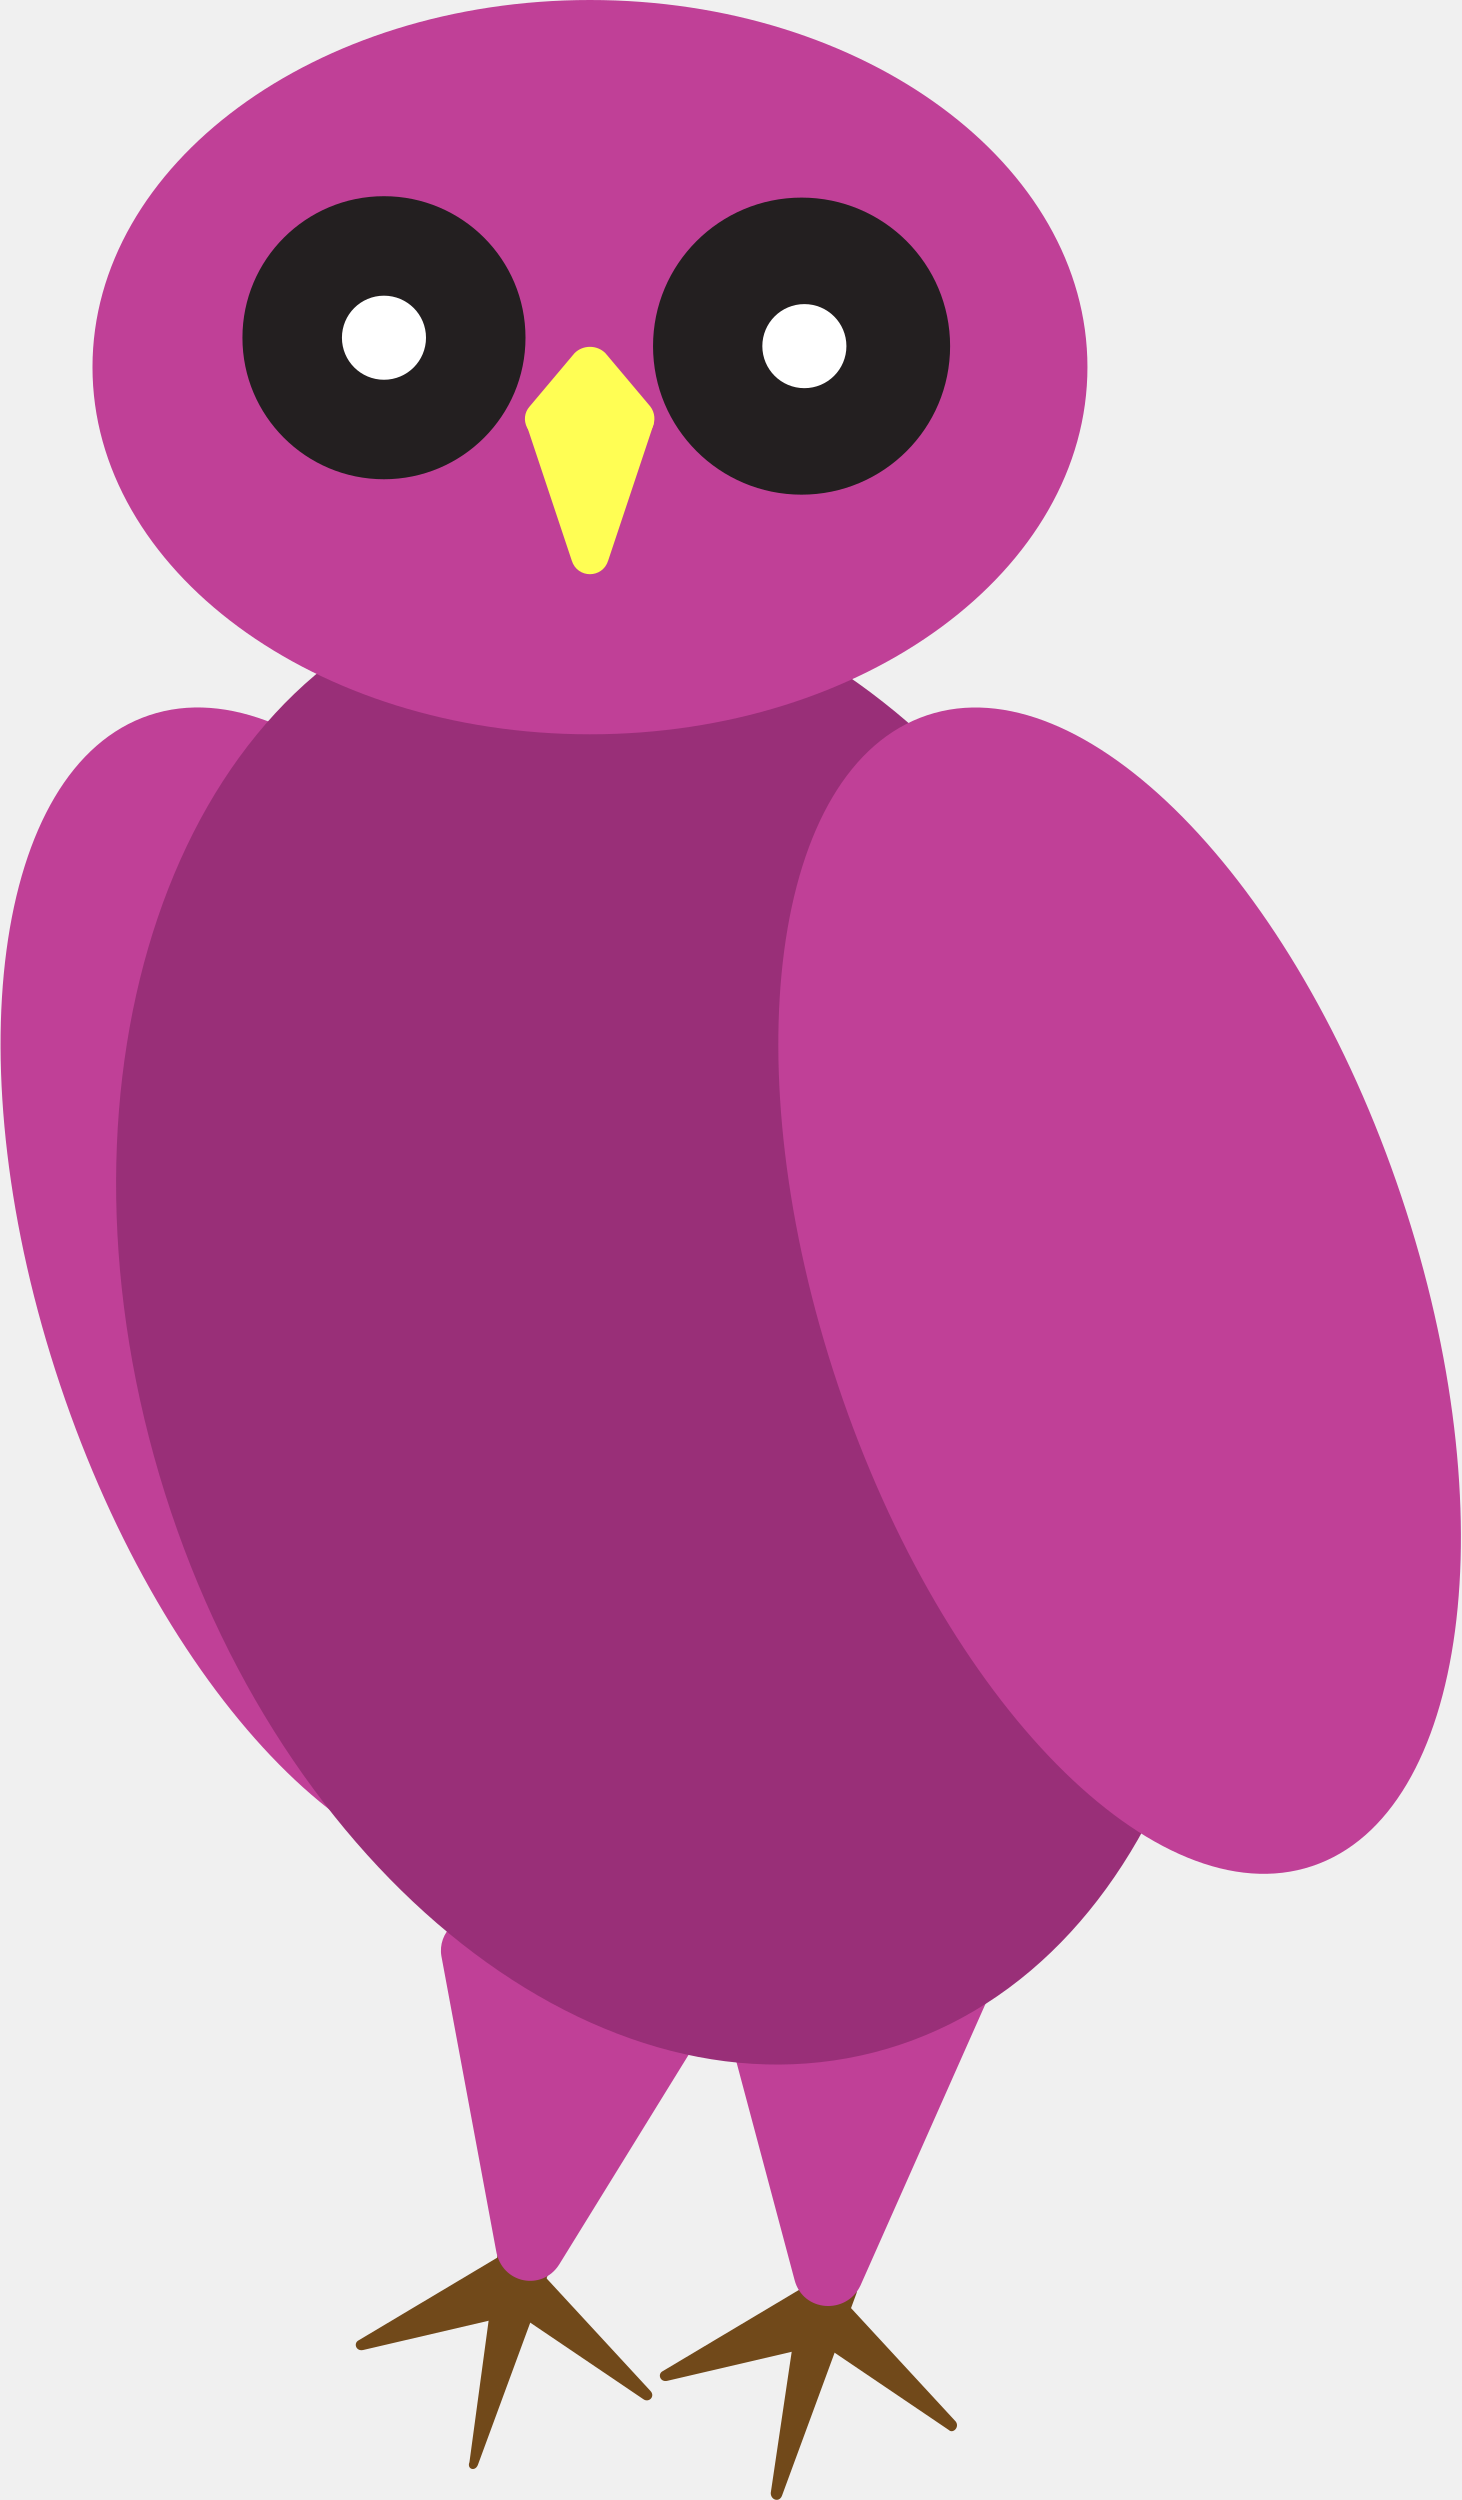
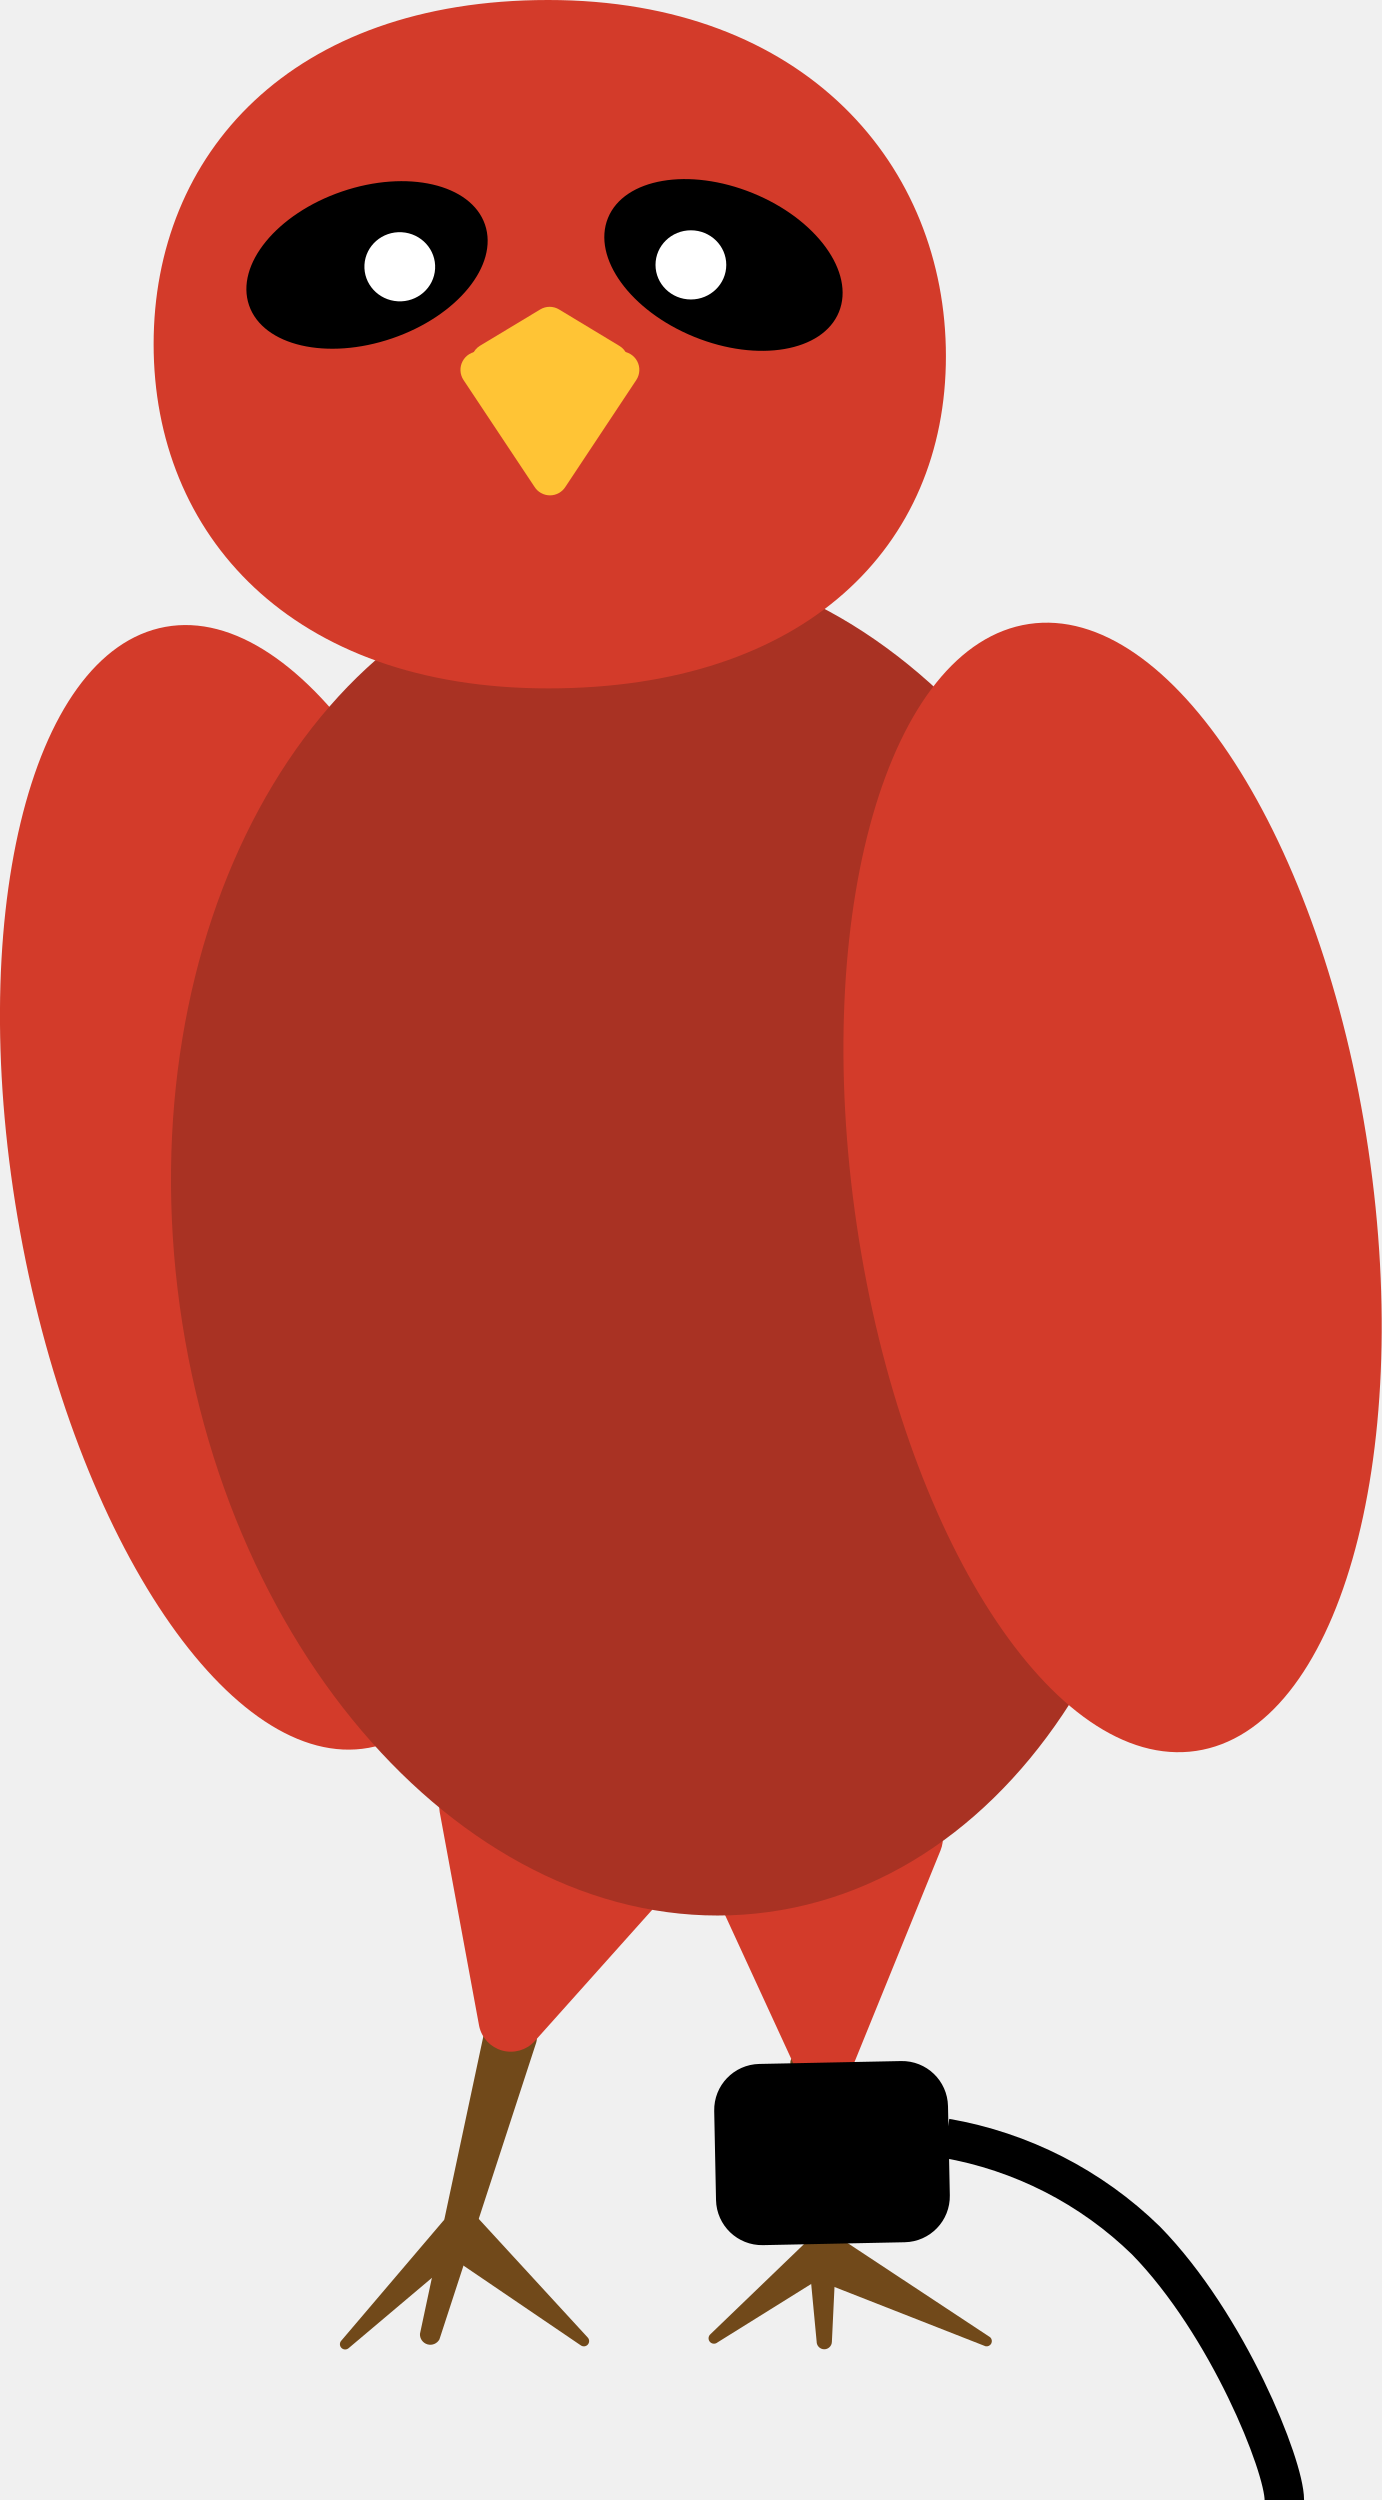
- <svg xmlns="http://www.w3.org/2000/svg" version="1.1" x="0px" y="0px" viewBox="0 0 104.3 178.4" style="enable-background:new 0 0 104.3 178.4;" xml:space="preserve">
-   <style type="text/css">
- 	.st0{fill:#71491A;}
- 	.st1{fill:#C04097;}
- 	.st2{fill:#992F78;}
- 	.st3{fill:#231F20;}
- 	.st4{fill:#FFFFFF;}
- 	.st5{fill:#FFFE54;}
- </style>
+ <svg xmlns="http://www.w3.org/2000/svg" viewBox="0 0 105.05 190.08">
+   <defs>
+     <style>.cls-1{fill:#71491a;}.cls-2{fill:#d33b2a;}.cls-3{fill:#a93223;}.cls-4{fill:#fff;}.cls-5{fill:#ffc435;}.cls-6,.cls-7{stroke:#000;stroke-miterlimit:10;stroke-width:3px;}.cls-7{fill:none;}</style>
+   </defs>
  <g id="claws">
-     <path class="st0" d="M34.1,175.9l5.3-14.4c0.1-0.2,0-0.4-0.2-0.5l-3.1-1.1c-0.2-0.1-0.5,0.1-0.5,0.3l-2.1,15.5   C33.3,176.2,33.9,176.4,34.1,175.9z" />
-     <path class="st0" d="M25.9,167.7l12-2.8c0.2-0.1,0.4-0.3,0.3-0.5l-1.1-3.7c-0.1-0.3-0.4-0.4-0.6-0.2L25.6,167   C25.2,167.2,25.4,167.8,25.9,167.7z" />
-     <path class="st0" d="M46.4,170.6l-8.4-9.1c-0.2-0.2-0.5-0.2-0.6,0.1l-1.5,2.4c-0.1,0.2-0.1,0.4,0.1,0.5l9.9,6.7   C46.3,171.5,46.8,171,46.4,170.6z" />
-     <path class="st0" d="M55.8,178.1l5.3-14.4c0.1-0.2,0-0.4-0.2-0.5l-3.1-1.1c-0.2-0.1-0.5,0.1-0.5,0.3L55,177.9   C55,178.4,55.6,178.6,55.8,178.1z" />
-     <path class="st0" d="M47.6,169.9l12-2.8c0.2-0.1,0.4-0.3,0.3-0.5l-1.1-3.7c-0.1-0.3-0.4-0.4-0.6-0.2l-10.9,6.5   C46.9,169.4,47.1,170,47.6,169.9z" />
-     <path class="st0" d="M68.2,172.8l-8.4-9.1c-0.2-0.2-0.5-0.2-0.6,0.1l-1.5,2.4c-0.1,0.2-0.1,0.4,0.1,0.5l9.9,6.7   C68,173.7,68.5,173.2,68.2,172.8z" />
+     <path class="cls-1" d="M33.41,177.87l7.36-22.57a.79.79,0,0,0-.47-1L38,153.4a.8.8,0,0,0-1.07.58l-5,23.47A.79.79,0,0,0,33.41,177.87Z" />
+     <path class="cls-1" d="M26.49,178.55l9-7.6a.41.41,0,0,0,.06-.56l-1.23-1.53a.4.4,0,0,0-.62,0L25.92,178A.4.4,0,0,0,26.49,178.55Z" />
+     <path class="cls-1" d="M44.69,177.73l-8.38-9.12a.41.41,0,0,0-.64.06l-1.51,2.38a.4.4,0,0,0,.11.55l9.9,6.73A.4.4,0,0,0,44.69,177.73Z" />
+     <path class="cls-1" d="M63.25,178.05l1-21a.58.58,0,0,0-.54-.6l-3-.21a.59.59,0,0,0-.62.63l2,21.16A.58.58,0,0,0,63.25,178.05Z" />
+     <path class="cls-1" d="M54.55,178.1l9.54-5.95a.4.4,0,0,0,.13-.54L63,169.52a.4.4,0,0,0-.62-.1l-8.36,8.05A.4.4,0,0,0,54.55,178.1Z" />
+     <path class="cls-1" d="M75.29,177.71l-12.11-8a.4.4,0,0,0-.6.22l-.89,2.87a.4.4,0,0,0,.24.49l13,5.1A.4.4,0,0,0,75.29,177.71Z" />
  </g>
  <g id="legs">
-     <path class="st1" d="M39.9,161.6l10.8-17.5c0.9-1.4,0.1-3.3-1.5-3.7l-14.7-3.6c-1.7-0.4-3.3,1.1-3,2.8l3.9,21   C35.8,163,38.7,163.5,39.9,161.6z" />
-     <path class="st1" d="M61.4,163.1l9.1-20.5c0.7-1.5-0.3-3.2-1.9-3.4l-15.2-2.1c-1.7-0.2-3.2,1.4-2.7,3.1l6,22.5   C57.3,165,60.4,165.2,61.4,163.1z" />
+     <path class="cls-2" d="M40.64,155.21l10.49-11.73a2.47,2.47,0,0,0-1.05-4L36.64,135a2.47,2.47,0,0,0-3.21,2.77l3,16.27A2.46,2.46,0,0,0,40.64,155.21Z" />
+     <path class="cls-2" d="M64.88,157l6.63-16.31a2.46,2.46,0,0,0-2.2-3.39L55,136.84a2.46,2.46,0,0,0-2.3,3.49l7.7,16.73A2.46,2.46,0,0,0,64.88,157Z" />
  </g>
  <g id="torso">
-     <g id="back_wing_1_">
-       <ellipse id="outer_part_1_" transform="matrix(0.9483 -0.3174 0.3174 0.9483 -27.9759 12.5056)" class="st1" cx="24.4" cy="92.1" rx="21.2" ry="43.3" />
+     <g id="back_wing" data-name="back wing">
+       <ellipse id="outer_part" data-name="outer part" class="cls-2" cx="20.31" cy="90.28" rx="19.08" ry="43.31" transform="translate(-15.79 5.07) rotate(-10.28)" />
    </g>
-     <ellipse id="body_1_" transform="matrix(0.9589 -0.2838 0.2838 0.9589 -24.817 17.5162)" class="st2" cx="48" cy="94.4" rx="38.2" ry="54" />
-     <g id="front_wing">
-       <ellipse id="outer_part_2_" transform="matrix(0.9483 -0.3174 0.3174 0.9483 -25.1054 30.1242)" class="st1" cx="79.9" cy="92.1" rx="21.2" ry="43.3" />
+     <ellipse id="body" class="cls-3" cx="51.36" cy="94.09" rx="38.05" ry="51.77" transform="translate(-12.4 7.92) rotate(-7.87)" />
+     <g id="front_wing" data-name="front wing">
+       <ellipse id="outer_part-2" data-name="outer part" class="cls-2" cx="84.59" cy="90.28" rx="19.66" ry="43.31" transform="translate(-12.32 13.38) rotate(-8.43)" />
    </g>
  </g>
-   <g id="wings">
- </g>
  <g id="head">
-     <ellipse class="st1" cx="42.1" cy="26.2" rx="35.5" ry="26.2" />
+     <path class="cls-2" d="M71.92,27.08c0,14.45-10.66,25.26-30.24,25.26s-30-11.72-30-26.17S22.1,0,41.68,0,71.92,12.63,71.92,27.08Z" />
  </g>
  <g id="eyes">
-     <circle id="left_eye" class="st3" cx="27.4" cy="24.1" r="10.1" />
-     <circle id="right_eye" class="st3" cx="57.2" cy="24.7" r="10.6" />
+     <ellipse id="right_eye" data-name="right eye" cx="55.01" cy="20.14" rx="5.9" ry="9.48" transform="translate(15.62 63.51) rotate(-67.86)" />
    <g id="pupils">
-       <circle class="st4" cx="27.4" cy="24.1" r="3" />
-       <circle class="st4" cx="57.4" cy="24.7" r="3" />
+       <ellipse class="cls-4" cx="52.53" cy="20.14" rx="2.69" ry="2.63" />
    </g>
+     <ellipse id="right_eye-2" data-name="right eye" cx="27.91" cy="20.14" rx="9.48" ry="5.9" transform="translate(-5.02 10.12) rotate(-18.88)" />
+     <ellipse class="cls-4" cx="30.4" cy="20.29" rx="2.63" ry="2.69" transform="translate(8.41 49.48) rotate(-86.74)" />
  </g>
  <g id="beak">
-     <path class="st5" d="M43.4,40l3.2-9.6c0.3-0.9-0.4-1.8-1.3-1.8h-6.4c-1,0-1.6,0.9-1.3,1.8l3.2,9.6C41.2,41.3,43,41.3,43.4,40z" />
-     <path class="st5" d="M41,25.2l-3.2,3.8c-0.8,0.9-0.1,2.3,1.1,2.3l6.4,0c1.2,0,1.8-1.4,1.1-2.3l-3.2-3.8   C42.6,24.6,41.6,24.6,41,25.2z" />
+     <path class="cls-5" d="M43,37l5.38-8.11a1.4,1.4,0,0,0-1.16-2.17H36.41a1.4,1.4,0,0,0-1.17,2.17L40.63,37A1.39,1.39,0,0,0,43,37Z" />
+     <path class="cls-5" d="M41.07,23.53l-4.58,2.76a1.4,1.4,0,0,0,.72,2.59h9.15a1.39,1.39,0,0,0,.72-2.59l-4.57-2.76A1.38,1.38,0,0,0,41.07,23.53Z" />
+   </g>
+   <g id="TAG">
+     <rect class="cls-6" x="55.87" y="158.32" width="14.78" height="10.78" rx="2" transform="translate(-3.33 1.32) rotate(-1.17)" />
+     <path class="cls-7" d="M97.65,190.08c0-2.58-4.28-13.34-10.52-19.73a28.84,28.84,0,0,0-15.21-7.77" />
  </g>
</svg>
